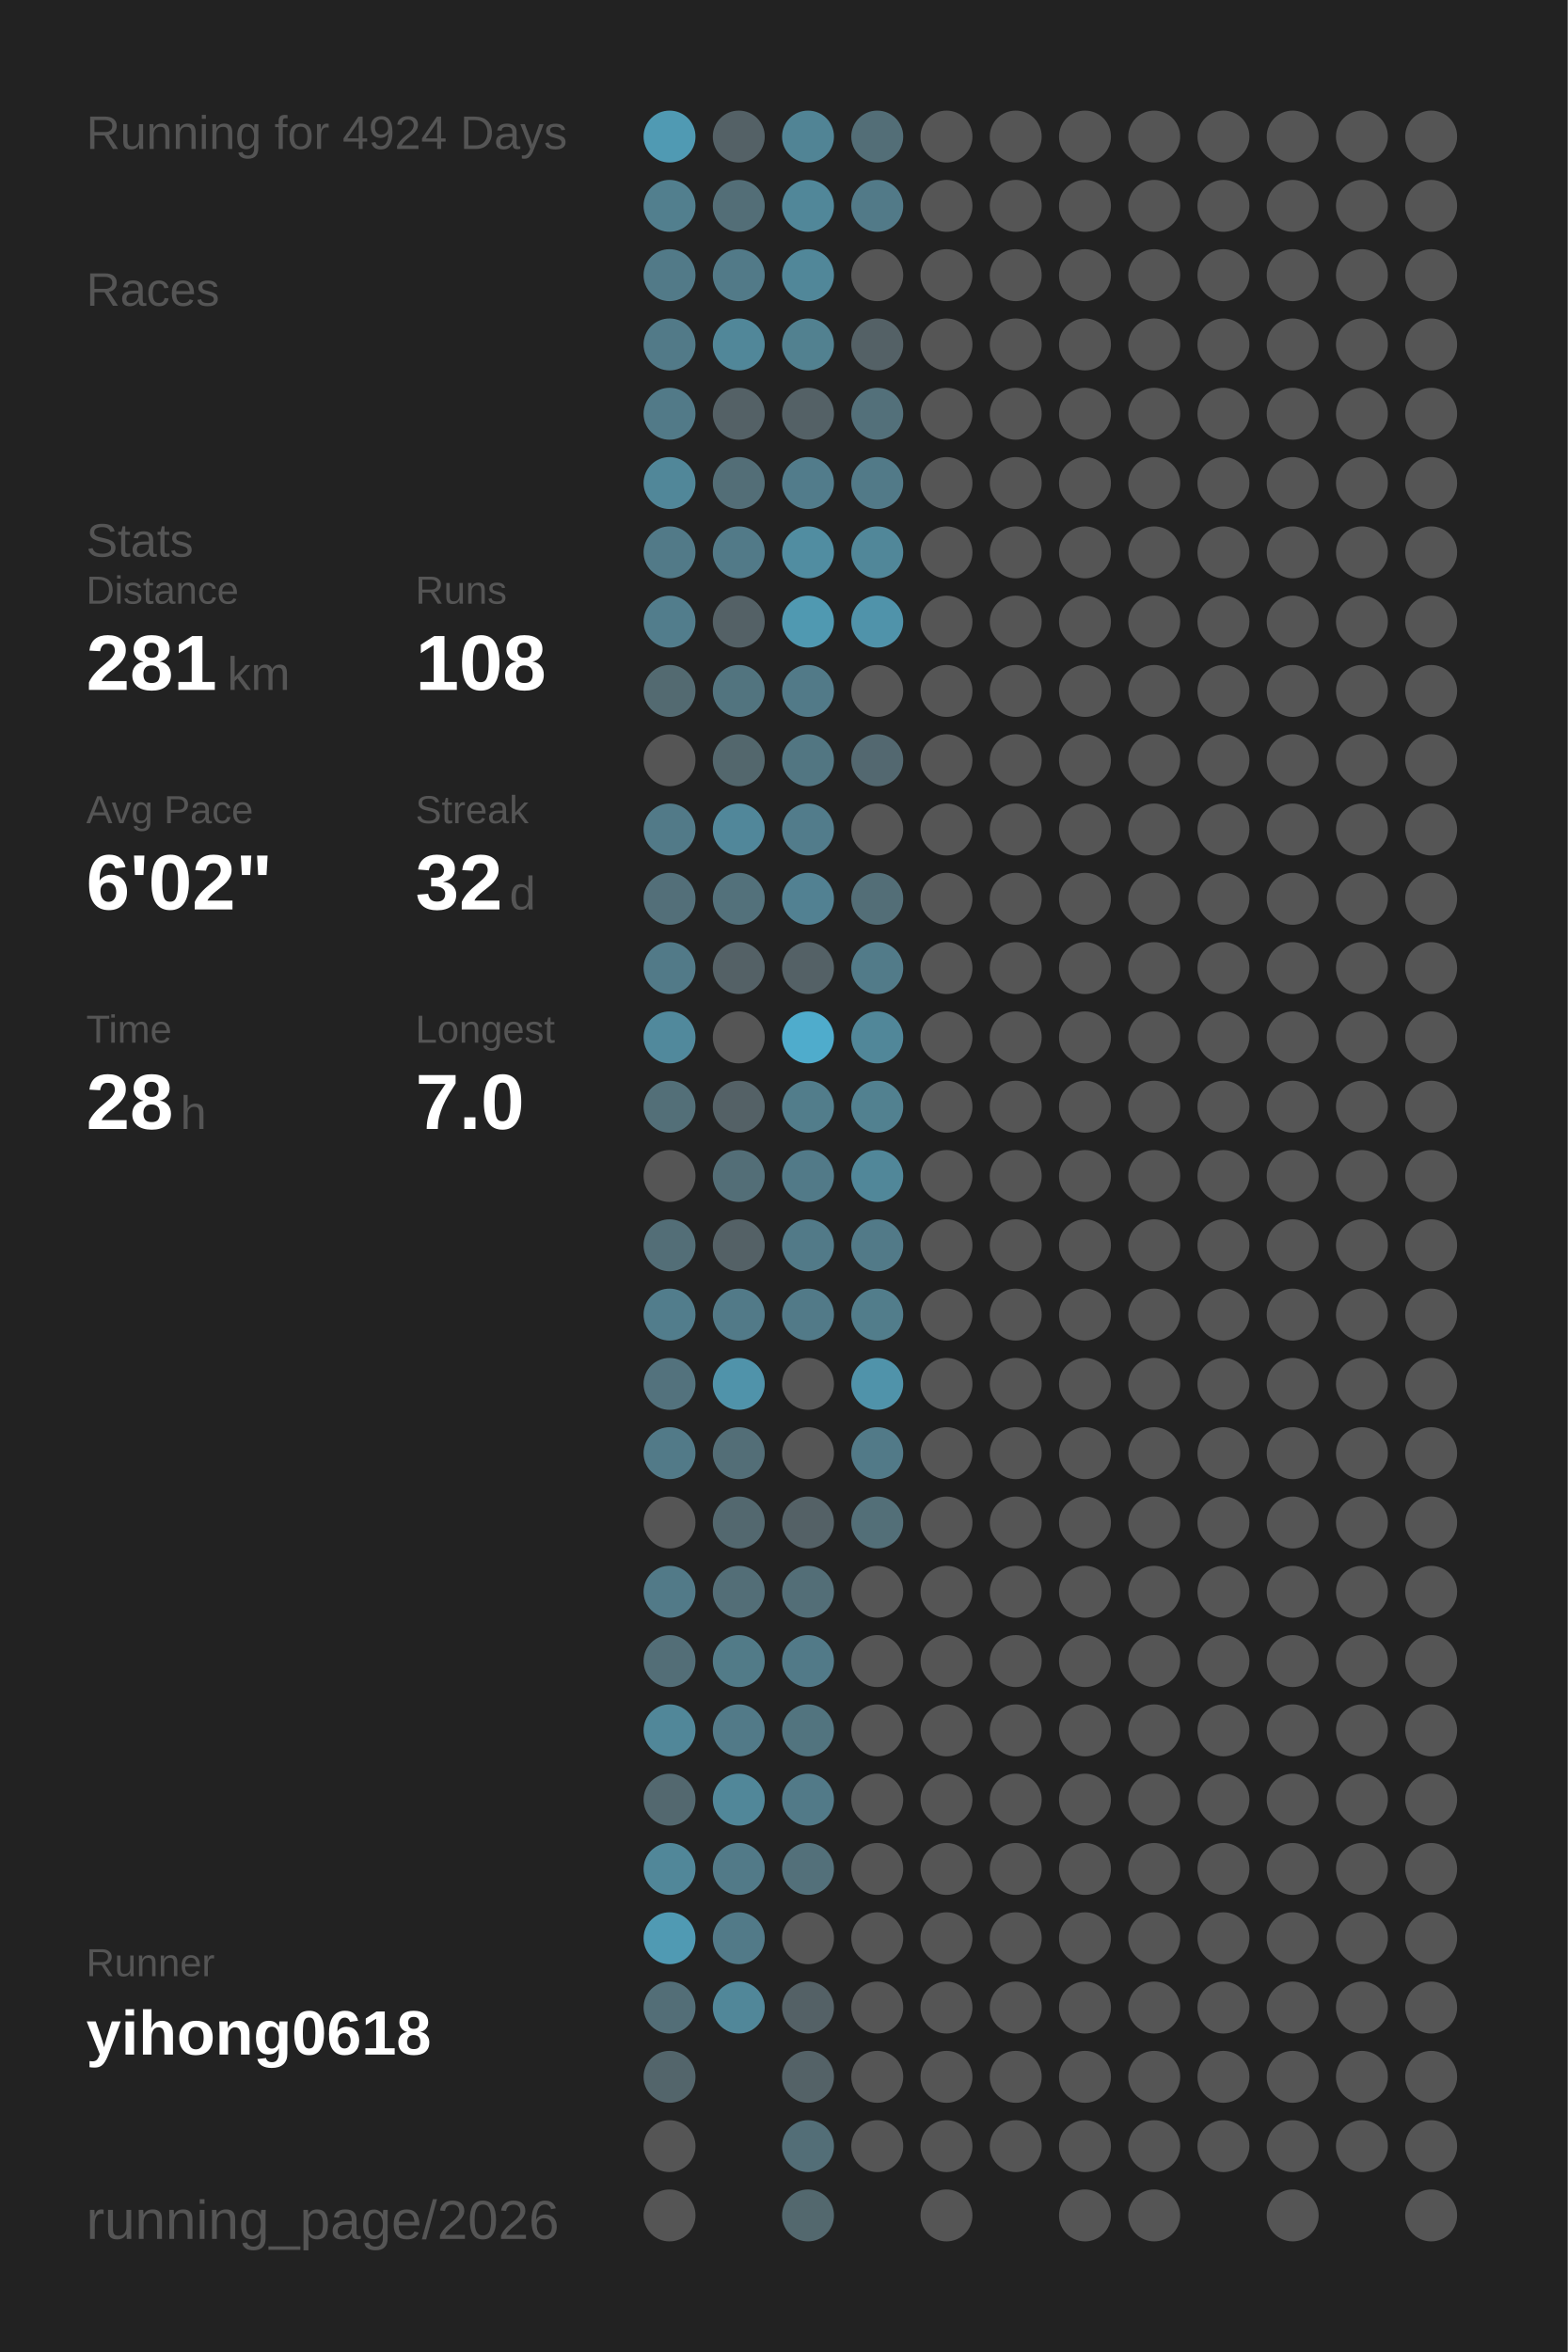
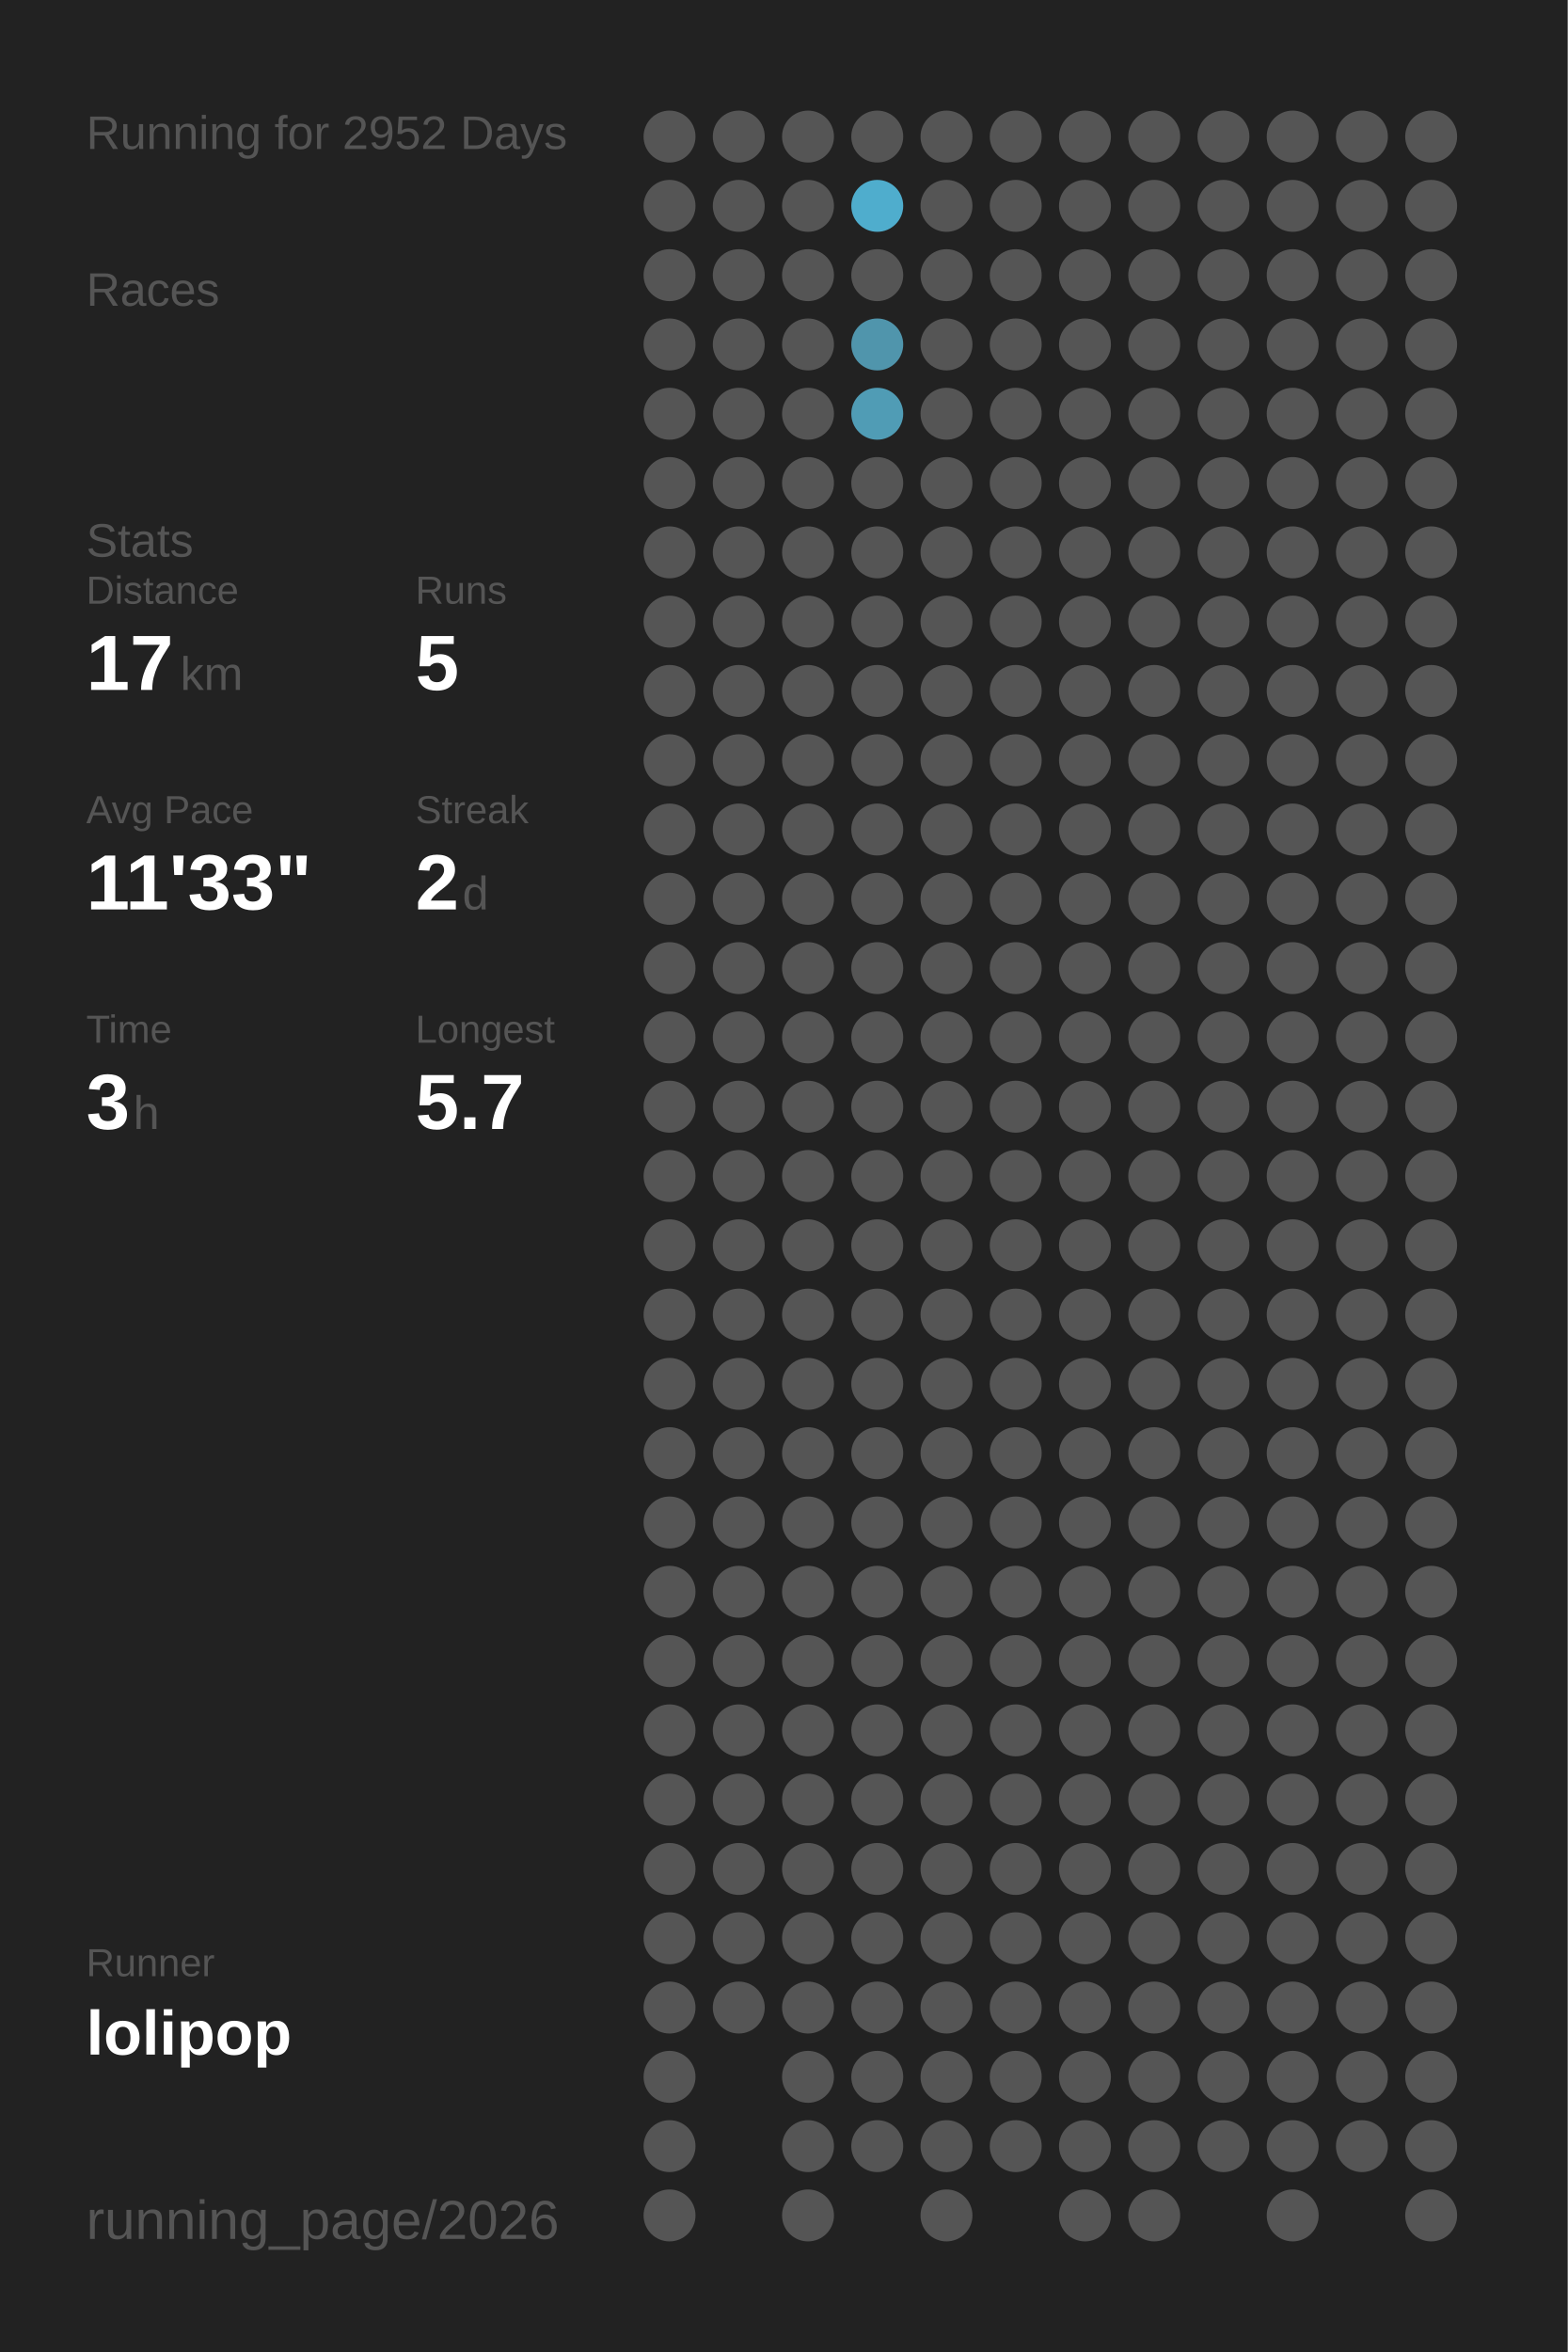
<svg xmlns="http://www.w3.org/2000/svg" baseProfile="full" height="300mm" version="1.1" viewBox="0,0,200,300" width="200mm">
  <defs />
  <rect fill="#222222" height="300" width="200" x="0" y="0" />
-   <text fill="#555555" style="font-size:6px; font-family:Arial;" x="11" y="19">Running for 4924 Days</text>
+   <text fill="#555555" style="font-size:6px; font-family:Arial;" x="11" y="19">Running for 2952 Days</text>
  <text fill="#555555" style="font-size:6px; font-family:Arial;" x="11" y="39">Races</text>
  <text fill="#555555" style="font-size:6px; font-family:Arial;" x="11" y="71">Stats</text>
  <text fill="#555555" style="font-size:5px; font-family:Arial;" x="11" y="77">Distance</text>
-   <text fill="#FFFFFF" style="font-size:10px; font-family:Arial; font-weight:bold;" x="11" y="88">281</text>
-   <text fill="#555555" style="font-size:6px; font-family:Arial;" x="29" y="88">km</text>
+   <text fill="#FFFFFF" style="font-size:10px; font-family:Arial; font-weight:bold;" x="11" y="88">17</text>
+   <text fill="#555555" style="font-size:6px; font-family:Arial;" x="23" y="88">km</text>
  <text fill="#555555" style="font-size:5px; font-family:Arial;" x="53" y="77">Runs</text>
-   <text fill="#FFFFFF" style="font-size:10px; font-family:Arial; font-weight:bold;" x="53" y="88">108</text>
+   <text fill="#FFFFFF" style="font-size:10px; font-family:Arial; font-weight:bold;" x="53" y="88">5</text>
  <text fill="#555555" style="font-size:5px; font-family:Arial;" x="11" y="105">Avg Pace</text>
-   <text fill="#FFFFFF" style="font-size:10px; font-family:Arial; font-weight:bold;" x="11" y="116">6'02"</text>
+   <text fill="#FFFFFF" style="font-size:10px; font-family:Arial; font-weight:bold;" x="11" y="116">11'33"</text>
  <text fill="#555555" style="font-size:5px; font-family:Arial;" x="53" y="105">Streak</text>
-   <text fill="#FFFFFF" style="font-size:10px; font-family:Arial; font-weight:bold;" x="53" y="116">32</text>
-   <text fill="#555555" style="font-size:6px; font-family:Arial;" x="65" y="116">d</text>
+   <text fill="#FFFFFF" style="font-size:10px; font-family:Arial; font-weight:bold;" x="53" y="116">2</text>
+   <text fill="#555555" style="font-size:6px; font-family:Arial;" x="59" y="116">d</text>
  <text fill="#555555" style="font-size:5px; font-family:Arial;" x="11" y="133">Time</text>
-   <text fill="#FFFFFF" style="font-size:10px; font-family:Arial; font-weight:bold;" x="11" y="144">28</text>
-   <text fill="#555555" style="font-size:6px; font-family:Arial;" x="23" y="144">h</text>
+   <text fill="#FFFFFF" style="font-size:10px; font-family:Arial; font-weight:bold;" x="11" y="144">3</text>
+   <text fill="#555555" style="font-size:6px; font-family:Arial;" x="17" y="144">h</text>
  <text fill="#555555" style="font-size:5px; font-family:Arial;" x="53" y="133">Longest</text>
-   <text fill="#FFFFFF" style="font-size:10px; font-family:Arial; font-weight:bold;" x="53" y="144">7.0</text>
+   <text fill="#FFFFFF" style="font-size:10px; font-family:Arial; font-weight:bold;" x="53" y="144">5.7</text>
  <text fill="#555555" style="font-size:5px; font-family:Arial;" x="11" y="252.065">Runner</text>
-   <text fill="#FFFFFF" style="font-size:8px; font-family:Arial; font-weight:bold;" x="11" y="262.065">yihong0618</text>
+   <text fill="#FFFFFF" style="font-size:8px; font-family:Arial; font-weight:bold;" x="11" y="262.065">lolipop</text>
  <text fill="#555555" style="font-size:7px; font-family:Arial;" x="11" y="285.581">running_page/2026</text>
-   <circle cx="85.417" cy="17.419" fill="#509ab3" r="3.312" />
-   <circle cx="85.417" cy="26.258" fill="#527f8e" r="3.312" />
-   <circle cx="85.417" cy="35.097" fill="#527a88" r="3.312" />
-   <circle cx="85.417" cy="43.935" fill="#527a88" r="3.312" />
-   <circle cx="85.417" cy="52.774" fill="#527a88" r="3.312" />
-   <circle cx="85.417" cy="61.613" fill="#518799" r="3.312" />
-   <circle cx="85.417" cy="70.452" fill="#527a88" r="3.312" />
-   <circle cx="85.417" cy="79.29" fill="#527d8c" r="3.312" />
-   <circle cx="85.417" cy="88.129" fill="#536a71" r="3.312" />
+   <circle cx="85.417" cy="17.419" fill="#555555" r="3.312" />
+   <circle cx="85.417" cy="26.258" fill="#555555" r="3.312" />
+   <circle cx="85.417" cy="35.097" fill="#555555" r="3.312" />
+   <circle cx="85.417" cy="43.935" fill="#555555" r="3.312" />
+   <circle cx="85.417" cy="52.774" fill="#555555" r="3.312" />
+   <circle cx="85.417" cy="61.613" fill="#555555" r="3.312" />
+   <circle cx="85.417" cy="70.452" fill="#555555" r="3.312" />
+   <circle cx="85.417" cy="79.29" fill="#555555" r="3.312" />
+   <circle cx="85.417" cy="88.129" fill="#555555" r="3.312" />
  <circle cx="85.417" cy="96.968" fill="#555555" r="3.312" />
-   <circle cx="85.417" cy="105.806" fill="#527a88" r="3.312" />
-   <circle cx="85.417" cy="114.645" fill="#536f79" r="3.312" />
-   <circle cx="85.417" cy="123.484" fill="#527a88" r="3.312" />
-   <circle cx="85.417" cy="132.323" fill="#51899c" r="3.312" />
-   <circle cx="85.417" cy="141.161" fill="#536f78" r="3.312" />
+   <circle cx="85.417" cy="105.806" fill="#555555" r="3.312" />
+   <circle cx="85.417" cy="114.645" fill="#555555" r="3.312" />
+   <circle cx="85.417" cy="123.484" fill="#555555" r="3.312" />
+   <circle cx="85.417" cy="132.323" fill="#555555" r="3.312" />
+   <circle cx="85.417" cy="141.161" fill="#555555" r="3.312" />
  <circle cx="85.417" cy="150" fill="#555555" r="3.312" />
-   <circle cx="85.417" cy="158.839" fill="#536e77" r="3.312" />
-   <circle cx="85.417" cy="167.677" fill="#527d8c" r="3.312" />
-   <circle cx="85.417" cy="176.516" fill="#53727d" r="3.312" />
-   <circle cx="85.417" cy="185.355" fill="#527a88" r="3.312" />
+   <circle cx="85.417" cy="158.839" fill="#555555" r="3.312" />
+   <circle cx="85.417" cy="167.677" fill="#555555" r="3.312" />
+   <circle cx="85.417" cy="176.516" fill="#555555" r="3.312" />
+   <circle cx="85.417" cy="185.355" fill="#555555" r="3.312" />
  <circle cx="85.417" cy="194.194" fill="#555555" r="3.312" />
-   <circle cx="85.417" cy="203.032" fill="#527a88" r="3.312" />
-   <circle cx="85.417" cy="211.871" fill="#536e77" r="3.312" />
-   <circle cx="85.417" cy="220.71" fill="#518799" r="3.312" />
-   <circle cx="85.417" cy="229.548" fill="#53686f" r="3.312" />
-   <circle cx="85.417" cy="238.387" fill="#518799" r="3.312" />
-   <circle cx="85.417" cy="247.226" fill="#509ab3" r="3.312" />
-   <circle cx="85.417" cy="256.065" fill="#536e77" r="3.312" />
-   <circle cx="85.417" cy="264.903" fill="#53656b" r="3.312" />
+   <circle cx="85.417" cy="203.032" fill="#555555" r="3.312" />
+   <circle cx="85.417" cy="211.871" fill="#555555" r="3.312" />
+   <circle cx="85.417" cy="220.71" fill="#555555" r="3.312" />
+   <circle cx="85.417" cy="229.548" fill="#555555" r="3.312" />
+   <circle cx="85.417" cy="238.387" fill="#555555" r="3.312" />
+   <circle cx="85.417" cy="247.226" fill="#555555" r="3.312" />
+   <circle cx="85.417" cy="256.065" fill="#555555" r="3.312" />
+   <circle cx="85.417" cy="264.903" fill="#555555" r="3.312" />
  <circle cx="85.417" cy="273.742" fill="#555555" r="3.312" />
  <circle cx="85.417" cy="282.581" fill="#555555" r="3.312" />
-   <circle cx="94.25" cy="17.419" fill="#546166" r="3.312" />
-   <circle cx="94.25" cy="26.258" fill="#536e77" r="3.312" />
-   <circle cx="94.25" cy="35.097" fill="#527a88" r="3.312" />
-   <circle cx="94.25" cy="43.935" fill="#518799" r="3.312" />
-   <circle cx="94.25" cy="52.774" fill="#546166" r="3.312" />
-   <circle cx="94.25" cy="61.613" fill="#536e77" r="3.312" />
-   <circle cx="94.25" cy="70.452" fill="#527a88" r="3.312" />
-   <circle cx="94.25" cy="79.29" fill="#546166" r="3.312" />
-   <circle cx="94.25" cy="88.129" fill="#52747f" r="3.312" />
-   <circle cx="94.25" cy="96.968" fill="#53676d" r="3.312" />
-   <circle cx="94.25" cy="105.806" fill="#51879a" r="3.312" />
-   <circle cx="94.25" cy="114.645" fill="#53717b" r="3.312" />
-   <circle cx="94.25" cy="123.484" fill="#546166" r="3.312" />
+   <circle cx="94.25" cy="17.419" fill="#555555" r="3.312" />
+   <circle cx="94.25" cy="26.258" fill="#555555" r="3.312" />
+   <circle cx="94.25" cy="35.097" fill="#555555" r="3.312" />
+   <circle cx="94.25" cy="43.935" fill="#555555" r="3.312" />
+   <circle cx="94.25" cy="52.774" fill="#555555" r="3.312" />
+   <circle cx="94.25" cy="61.613" fill="#555555" r="3.312" />
+   <circle cx="94.25" cy="70.452" fill="#555555" r="3.312" />
+   <circle cx="94.25" cy="79.29" fill="#555555" r="3.312" />
+   <circle cx="94.25" cy="88.129" fill="#555555" r="3.312" />
+   <circle cx="94.25" cy="96.968" fill="#555555" r="3.312" />
+   <circle cx="94.25" cy="105.806" fill="#555555" r="3.312" />
+   <circle cx="94.25" cy="114.645" fill="#555555" r="3.312" />
+   <circle cx="94.25" cy="123.484" fill="#555555" r="3.312" />
  <circle cx="94.25" cy="132.323" fill="#555555" r="3.312" />
-   <circle cx="94.25" cy="141.161" fill="#546166" r="3.312" />
-   <circle cx="94.25" cy="150" fill="#536e77" r="3.312" />
-   <circle cx="94.25" cy="158.839" fill="#546166" r="3.312" />
-   <circle cx="94.25" cy="167.677" fill="#527a88" r="3.312" />
-   <circle cx="94.25" cy="176.516" fill="#5093aa" r="3.312" />
-   <circle cx="94.25" cy="185.355" fill="#536e77" r="3.312" />
-   <circle cx="94.25" cy="194.194" fill="#53686f" r="3.312" />
-   <circle cx="94.25" cy="203.032" fill="#536e77" r="3.312" />
-   <circle cx="94.25" cy="211.871" fill="#527b88" r="3.312" />
-   <circle cx="94.25" cy="220.71" fill="#527a88" r="3.312" />
-   <circle cx="94.25" cy="229.548" fill="#518799" r="3.312" />
-   <circle cx="94.25" cy="238.387" fill="#527a88" r="3.312" />
-   <circle cx="94.25" cy="247.226" fill="#527a88" r="3.312" />
-   <circle cx="94.25" cy="256.065" fill="#518799" r="3.312" />
-   <circle cx="103.083" cy="17.419" fill="#518495" r="3.312" />
-   <circle cx="103.083" cy="26.258" fill="#518799" r="3.312" />
-   <circle cx="103.083" cy="35.097" fill="#518799" r="3.312" />
-   <circle cx="103.083" cy="43.935" fill="#528190" r="3.312" />
-   <circle cx="103.083" cy="52.774" fill="#546166" r="3.312" />
-   <circle cx="103.083" cy="61.613" fill="#527c8b" r="3.312" />
-   <circle cx="103.083" cy="70.452" fill="#518da1" r="3.312" />
-   <circle cx="103.083" cy="79.29" fill="#5099b1" r="3.312" />
-   <circle cx="103.083" cy="88.129" fill="#527a88" r="3.312" />
-   <circle cx="103.083" cy="96.968" fill="#527682" r="3.312" />
-   <circle cx="103.083" cy="105.806" fill="#527c8b" r="3.312" />
-   <circle cx="103.083" cy="114.645" fill="#528192" r="3.312" />
-   <circle cx="103.083" cy="123.484" fill="#546166" r="3.312" />
-   <circle cx="103.083" cy="132.323" fill="#4faccc" r="3.312" />
-   <circle cx="103.083" cy="141.161" fill="#527d8b" r="3.312" />
-   <circle cx="103.083" cy="150" fill="#527a88" r="3.312" />
-   <circle cx="103.083" cy="158.839" fill="#527a88" r="3.312" />
-   <circle cx="103.083" cy="167.677" fill="#527a88" r="3.312" />
+   <circle cx="94.25" cy="141.161" fill="#555555" r="3.312" />
+   <circle cx="94.25" cy="150" fill="#555555" r="3.312" />
+   <circle cx="94.25" cy="158.839" fill="#555555" r="3.312" />
+   <circle cx="94.25" cy="167.677" fill="#555555" r="3.312" />
+   <circle cx="94.25" cy="176.516" fill="#555555" r="3.312" />
+   <circle cx="94.25" cy="185.355" fill="#555555" r="3.312" />
+   <circle cx="94.25" cy="194.194" fill="#555555" r="3.312" />
+   <circle cx="94.25" cy="203.032" fill="#555555" r="3.312" />
+   <circle cx="94.25" cy="211.871" fill="#555555" r="3.312" />
+   <circle cx="94.25" cy="220.71" fill="#555555" r="3.312" />
+   <circle cx="94.25" cy="229.548" fill="#555555" r="3.312" />
+   <circle cx="94.25" cy="238.387" fill="#555555" r="3.312" />
+   <circle cx="94.25" cy="247.226" fill="#555555" r="3.312" />
+   <circle cx="94.25" cy="256.065" fill="#555555" r="3.312" />
+   <circle cx="103.083" cy="17.419" fill="#555555" r="3.312" />
+   <circle cx="103.083" cy="26.258" fill="#555555" r="3.312" />
+   <circle cx="103.083" cy="35.097" fill="#555555" r="3.312" />
+   <circle cx="103.083" cy="43.935" fill="#555555" r="3.312" />
+   <circle cx="103.083" cy="52.774" fill="#555555" r="3.312" />
+   <circle cx="103.083" cy="61.613" fill="#555555" r="3.312" />
+   <circle cx="103.083" cy="70.452" fill="#555555" r="3.312" />
+   <circle cx="103.083" cy="79.29" fill="#555555" r="3.312" />
+   <circle cx="103.083" cy="88.129" fill="#555555" r="3.312" />
+   <circle cx="103.083" cy="96.968" fill="#555555" r="3.312" />
+   <circle cx="103.083" cy="105.806" fill="#555555" r="3.312" />
+   <circle cx="103.083" cy="114.645" fill="#555555" r="3.312" />
+   <circle cx="103.083" cy="123.484" fill="#555555" r="3.312" />
+   <circle cx="103.083" cy="132.323" fill="#555555" r="3.312" />
+   <circle cx="103.083" cy="141.161" fill="#555555" r="3.312" />
+   <circle cx="103.083" cy="150" fill="#555555" r="3.312" />
+   <circle cx="103.083" cy="158.839" fill="#555555" r="3.312" />
+   <circle cx="103.083" cy="167.677" fill="#555555" r="3.312" />
  <circle cx="103.083" cy="176.516" fill="#555555" r="3.312" />
  <circle cx="103.083" cy="185.355" fill="#555555" r="3.312" />
-   <circle cx="103.083" cy="194.194" fill="#546166" r="3.312" />
-   <circle cx="103.083" cy="203.032" fill="#536e77" r="3.312" />
-   <circle cx="103.083" cy="211.871" fill="#527a88" r="3.312" />
-   <circle cx="103.083" cy="220.71" fill="#52747f" r="3.312" />
-   <circle cx="103.083" cy="229.548" fill="#527a88" r="3.312" />
-   <circle cx="103.083" cy="238.387" fill="#53707a" r="3.312" />
+   <circle cx="103.083" cy="194.194" fill="#555555" r="3.312" />
+   <circle cx="103.083" cy="203.032" fill="#555555" r="3.312" />
+   <circle cx="103.083" cy="211.871" fill="#555555" r="3.312" />
+   <circle cx="103.083" cy="220.71" fill="#555555" r="3.312" />
+   <circle cx="103.083" cy="229.548" fill="#555555" r="3.312" />
+   <circle cx="103.083" cy="238.387" fill="#555555" r="3.312" />
  <circle cx="103.083" cy="247.226" fill="#555555" r="3.312" />
-   <circle cx="103.083" cy="256.065" fill="#546166" r="3.312" />
-   <circle cx="103.083" cy="264.903" fill="#546267" r="3.312" />
-   <circle cx="103.083" cy="273.742" fill="#536e77" r="3.312" />
-   <circle cx="103.083" cy="282.581" fill="#53686e" r="3.312" />
-   <circle cx="111.917" cy="17.419" fill="#536e77" r="3.312" />
-   <circle cx="111.917" cy="26.258" fill="#527a88" r="3.312" />
+   <circle cx="103.083" cy="256.065" fill="#555555" r="3.312" />
+   <circle cx="103.083" cy="264.903" fill="#555555" r="3.312" />
+   <circle cx="103.083" cy="273.742" fill="#555555" r="3.312" />
+   <circle cx="103.083" cy="282.581" fill="#555555" r="3.312" />
+   <circle cx="111.917" cy="17.419" fill="#555555" r="3.312" />
+   <circle cx="111.917" cy="26.258" fill="#4fadcd" r="3.312" />
  <circle cx="111.917" cy="35.097" fill="#555555" r="3.312" />
-   <circle cx="111.917" cy="43.935" fill="#546166" r="3.312" />
-   <circle cx="111.917" cy="52.774" fill="#53707a" r="3.312" />
-   <circle cx="111.917" cy="61.613" fill="#527a88" r="3.312" />
-   <circle cx="111.917" cy="70.452" fill="#518799" r="3.312" />
-   <circle cx="111.917" cy="79.29" fill="#5093aa" r="3.312" />
+   <circle cx="111.917" cy="43.935" fill="#5095ac" r="3.312" />
+   <circle cx="111.917" cy="52.774" fill="#509cb5" r="3.312" />
+   <circle cx="111.917" cy="61.613" fill="#555555" r="3.312" />
+   <circle cx="111.917" cy="70.452" fill="#555555" r="3.312" />
+   <circle cx="111.917" cy="79.29" fill="#555555" r="3.312" />
  <circle cx="111.917" cy="88.129" fill="#555555" r="3.312" />
-   <circle cx="111.917" cy="96.968" fill="#536870" r="3.312" />
+   <circle cx="111.917" cy="96.968" fill="#555555" r="3.312" />
  <circle cx="111.917" cy="105.806" fill="#555555" r="3.312" />
-   <circle cx="111.917" cy="114.645" fill="#536e77" r="3.312" />
-   <circle cx="111.917" cy="123.484" fill="#527b89" r="3.312" />
-   <circle cx="111.917" cy="132.323" fill="#518799" r="3.312" />
-   <circle cx="111.917" cy="141.161" fill="#528190" r="3.312" />
-   <circle cx="111.917" cy="150" fill="#518799" r="3.312" />
-   <circle cx="111.917" cy="158.839" fill="#527a88" r="3.312" />
-   <circle cx="111.917" cy="167.677" fill="#527d8b" r="3.312" />
-   <circle cx="111.917" cy="176.516" fill="#5093aa" r="3.312" />
-   <circle cx="111.917" cy="185.355" fill="#527a88" r="3.312" />
-   <circle cx="111.917" cy="194.194" fill="#536f78" r="3.312" />
+   <circle cx="111.917" cy="114.645" fill="#555555" r="3.312" />
+   <circle cx="111.917" cy="123.484" fill="#555555" r="3.312" />
+   <circle cx="111.917" cy="132.323" fill="#555555" r="3.312" />
+   <circle cx="111.917" cy="141.161" fill="#555555" r="3.312" />
+   <circle cx="111.917" cy="150" fill="#555555" r="3.312" />
+   <circle cx="111.917" cy="158.839" fill="#555555" r="3.312" />
+   <circle cx="111.917" cy="167.677" fill="#555555" r="3.312" />
+   <circle cx="111.917" cy="176.516" fill="#555555" r="3.312" />
+   <circle cx="111.917" cy="185.355" fill="#555555" r="3.312" />
+   <circle cx="111.917" cy="194.194" fill="#555555" r="3.312" />
  <circle cx="111.917" cy="203.032" fill="#555555" r="3.312" />
  <circle cx="111.917" cy="211.871" fill="#555555" r="3.312" />
  <circle cx="111.917" cy="220.71" fill="#555555" r="3.312" />
  <circle cx="111.917" cy="229.548" fill="#555555" r="3.312" />
  <circle cx="111.917" cy="238.387" fill="#555555" r="3.312" />
  <circle cx="111.917" cy="247.226" fill="#555555" r="3.312" />
  <circle cx="111.917" cy="256.065" fill="#555555" r="3.312" />
  <circle cx="111.917" cy="264.903" fill="#555555" r="3.312" />
  <circle cx="111.917" cy="273.742" fill="#555555" r="3.312" />
  <circle cx="120.75" cy="17.419" fill="#555555" r="3.312" />
  <circle cx="120.75" cy="26.258" fill="#555555" r="3.312" />
  <circle cx="120.75" cy="35.097" fill="#555555" r="3.312" />
  <circle cx="120.75" cy="43.935" fill="#555555" r="3.312" />
  <circle cx="120.75" cy="52.774" fill="#555555" r="3.312" />
  <circle cx="120.75" cy="61.613" fill="#555555" r="3.312" />
  <circle cx="120.75" cy="70.452" fill="#555555" r="3.312" />
  <circle cx="120.75" cy="79.29" fill="#555555" r="3.312" />
  <circle cx="120.75" cy="88.129" fill="#555555" r="3.312" />
  <circle cx="120.75" cy="96.968" fill="#555555" r="3.312" />
  <circle cx="120.75" cy="105.806" fill="#555555" r="3.312" />
  <circle cx="120.75" cy="114.645" fill="#555555" r="3.312" />
  <circle cx="120.75" cy="123.484" fill="#555555" r="3.312" />
  <circle cx="120.75" cy="132.323" fill="#555555" r="3.312" />
  <circle cx="120.75" cy="141.161" fill="#555555" r="3.312" />
  <circle cx="120.75" cy="150" fill="#555555" r="3.312" />
  <circle cx="120.75" cy="158.839" fill="#555555" r="3.312" />
  <circle cx="120.75" cy="167.677" fill="#555555" r="3.312" />
  <circle cx="120.75" cy="176.516" fill="#555555" r="3.312" />
  <circle cx="120.75" cy="185.355" fill="#555555" r="3.312" />
  <circle cx="120.75" cy="194.194" fill="#555555" r="3.312" />
  <circle cx="120.75" cy="203.032" fill="#555555" r="3.312" />
  <circle cx="120.75" cy="211.871" fill="#555555" r="3.312" />
  <circle cx="120.75" cy="220.71" fill="#555555" r="3.312" />
  <circle cx="120.75" cy="229.548" fill="#555555" r="3.312" />
  <circle cx="120.75" cy="238.387" fill="#555555" r="3.312" />
  <circle cx="120.75" cy="247.226" fill="#555555" r="3.312" />
  <circle cx="120.75" cy="256.065" fill="#555555" r="3.312" />
  <circle cx="120.75" cy="264.903" fill="#555555" r="3.312" />
  <circle cx="120.75" cy="273.742" fill="#555555" r="3.312" />
  <circle cx="120.75" cy="282.581" fill="#555555" r="3.312" />
  <circle cx="129.583" cy="17.419" fill="#555555" r="3.312" />
  <circle cx="129.583" cy="26.258" fill="#555555" r="3.312" />
  <circle cx="129.583" cy="35.097" fill="#555555" r="3.312" />
  <circle cx="129.583" cy="43.935" fill="#555555" r="3.312" />
  <circle cx="129.583" cy="52.774" fill="#555555" r="3.312" />
  <circle cx="129.583" cy="61.613" fill="#555555" r="3.312" />
  <circle cx="129.583" cy="70.452" fill="#555555" r="3.312" />
  <circle cx="129.583" cy="79.29" fill="#555555" r="3.312" />
  <circle cx="129.583" cy="88.129" fill="#555555" r="3.312" />
  <circle cx="129.583" cy="96.968" fill="#555555" r="3.312" />
  <circle cx="129.583" cy="105.806" fill="#555555" r="3.312" />
  <circle cx="129.583" cy="114.645" fill="#555555" r="3.312" />
  <circle cx="129.583" cy="123.484" fill="#555555" r="3.312" />
  <circle cx="129.583" cy="132.323" fill="#555555" r="3.312" />
  <circle cx="129.583" cy="141.161" fill="#555555" r="3.312" />
  <circle cx="129.583" cy="150" fill="#555555" r="3.312" />
  <circle cx="129.583" cy="158.839" fill="#555555" r="3.312" />
  <circle cx="129.583" cy="167.677" fill="#555555" r="3.312" />
  <circle cx="129.583" cy="176.516" fill="#555555" r="3.312" />
  <circle cx="129.583" cy="185.355" fill="#555555" r="3.312" />
  <circle cx="129.583" cy="194.194" fill="#555555" r="3.312" />
  <circle cx="129.583" cy="203.032" fill="#555555" r="3.312" />
  <circle cx="129.583" cy="211.871" fill="#555555" r="3.312" />
  <circle cx="129.583" cy="220.71" fill="#555555" r="3.312" />
  <circle cx="129.583" cy="229.548" fill="#555555" r="3.312" />
  <circle cx="129.583" cy="238.387" fill="#555555" r="3.312" />
  <circle cx="129.583" cy="247.226" fill="#555555" r="3.312" />
  <circle cx="129.583" cy="256.065" fill="#555555" r="3.312" />
  <circle cx="129.583" cy="264.903" fill="#555555" r="3.312" />
  <circle cx="129.583" cy="273.742" fill="#555555" r="3.312" />
  <circle cx="138.417" cy="17.419" fill="#555555" r="3.312" />
  <circle cx="138.417" cy="26.258" fill="#555555" r="3.312" />
  <circle cx="138.417" cy="35.097" fill="#555555" r="3.312" />
  <circle cx="138.417" cy="43.935" fill="#555555" r="3.312" />
  <circle cx="138.417" cy="52.774" fill="#555555" r="3.312" />
  <circle cx="138.417" cy="61.613" fill="#555555" r="3.312" />
  <circle cx="138.417" cy="70.452" fill="#555555" r="3.312" />
  <circle cx="138.417" cy="79.29" fill="#555555" r="3.312" />
  <circle cx="138.417" cy="88.129" fill="#555555" r="3.312" />
  <circle cx="138.417" cy="96.968" fill="#555555" r="3.312" />
  <circle cx="138.417" cy="105.806" fill="#555555" r="3.312" />
  <circle cx="138.417" cy="114.645" fill="#555555" r="3.312" />
  <circle cx="138.417" cy="123.484" fill="#555555" r="3.312" />
  <circle cx="138.417" cy="132.323" fill="#555555" r="3.312" />
  <circle cx="138.417" cy="141.161" fill="#555555" r="3.312" />
  <circle cx="138.417" cy="150" fill="#555555" r="3.312" />
  <circle cx="138.417" cy="158.839" fill="#555555" r="3.312" />
  <circle cx="138.417" cy="167.677" fill="#555555" r="3.312" />
  <circle cx="138.417" cy="176.516" fill="#555555" r="3.312" />
  <circle cx="138.417" cy="185.355" fill="#555555" r="3.312" />
  <circle cx="138.417" cy="194.194" fill="#555555" r="3.312" />
  <circle cx="138.417" cy="203.032" fill="#555555" r="3.312" />
  <circle cx="138.417" cy="211.871" fill="#555555" r="3.312" />
  <circle cx="138.417" cy="220.71" fill="#555555" r="3.312" />
  <circle cx="138.417" cy="229.548" fill="#555555" r="3.312" />
  <circle cx="138.417" cy="238.387" fill="#555555" r="3.312" />
  <circle cx="138.417" cy="247.226" fill="#555555" r="3.312" />
  <circle cx="138.417" cy="256.065" fill="#555555" r="3.312" />
  <circle cx="138.417" cy="264.903" fill="#555555" r="3.312" />
  <circle cx="138.417" cy="273.742" fill="#555555" r="3.312" />
  <circle cx="138.417" cy="282.581" fill="#555555" r="3.312" />
  <circle cx="147.25" cy="17.419" fill="#555555" r="3.312" />
  <circle cx="147.25" cy="26.258" fill="#555555" r="3.312" />
  <circle cx="147.25" cy="35.097" fill="#555555" r="3.312" />
  <circle cx="147.25" cy="43.935" fill="#555555" r="3.312" />
  <circle cx="147.25" cy="52.774" fill="#555555" r="3.312" />
  <circle cx="147.25" cy="61.613" fill="#555555" r="3.312" />
  <circle cx="147.25" cy="70.452" fill="#555555" r="3.312" />
  <circle cx="147.25" cy="79.29" fill="#555555" r="3.312" />
  <circle cx="147.25" cy="88.129" fill="#555555" r="3.312" />
  <circle cx="147.25" cy="96.968" fill="#555555" r="3.312" />
  <circle cx="147.25" cy="105.806" fill="#555555" r="3.312" />
  <circle cx="147.25" cy="114.645" fill="#555555" r="3.312" />
  <circle cx="147.25" cy="123.484" fill="#555555" r="3.312" />
  <circle cx="147.25" cy="132.323" fill="#555555" r="3.312" />
  <circle cx="147.25" cy="141.161" fill="#555555" r="3.312" />
  <circle cx="147.25" cy="150" fill="#555555" r="3.312" />
  <circle cx="147.25" cy="158.839" fill="#555555" r="3.312" />
  <circle cx="147.25" cy="167.677" fill="#555555" r="3.312" />
  <circle cx="147.25" cy="176.516" fill="#555555" r="3.312" />
  <circle cx="147.25" cy="185.355" fill="#555555" r="3.312" />
  <circle cx="147.25" cy="194.194" fill="#555555" r="3.312" />
  <circle cx="147.25" cy="203.032" fill="#555555" r="3.312" />
  <circle cx="147.25" cy="211.871" fill="#555555" r="3.312" />
  <circle cx="147.25" cy="220.71" fill="#555555" r="3.312" />
  <circle cx="147.25" cy="229.548" fill="#555555" r="3.312" />
  <circle cx="147.25" cy="238.387" fill="#555555" r="3.312" />
  <circle cx="147.25" cy="247.226" fill="#555555" r="3.312" />
  <circle cx="147.25" cy="256.065" fill="#555555" r="3.312" />
  <circle cx="147.25" cy="264.903" fill="#555555" r="3.312" />
  <circle cx="147.25" cy="273.742" fill="#555555" r="3.312" />
  <circle cx="147.25" cy="282.581" fill="#555555" r="3.312" />
  <circle cx="156.083" cy="17.419" fill="#555555" r="3.312" />
  <circle cx="156.083" cy="26.258" fill="#555555" r="3.312" />
  <circle cx="156.083" cy="35.097" fill="#555555" r="3.312" />
  <circle cx="156.083" cy="43.935" fill="#555555" r="3.312" />
  <circle cx="156.083" cy="52.774" fill="#555555" r="3.312" />
  <circle cx="156.083" cy="61.613" fill="#555555" r="3.312" />
  <circle cx="156.083" cy="70.452" fill="#555555" r="3.312" />
  <circle cx="156.083" cy="79.29" fill="#555555" r="3.312" />
  <circle cx="156.083" cy="88.129" fill="#555555" r="3.312" />
  <circle cx="156.083" cy="96.968" fill="#555555" r="3.312" />
  <circle cx="156.083" cy="105.806" fill="#555555" r="3.312" />
  <circle cx="156.083" cy="114.645" fill="#555555" r="3.312" />
  <circle cx="156.083" cy="123.484" fill="#555555" r="3.312" />
  <circle cx="156.083" cy="132.323" fill="#555555" r="3.312" />
  <circle cx="156.083" cy="141.161" fill="#555555" r="3.312" />
  <circle cx="156.083" cy="150" fill="#555555" r="3.312" />
  <circle cx="156.083" cy="158.839" fill="#555555" r="3.312" />
  <circle cx="156.083" cy="167.677" fill="#555555" r="3.312" />
  <circle cx="156.083" cy="176.516" fill="#555555" r="3.312" />
  <circle cx="156.083" cy="185.355" fill="#555555" r="3.312" />
  <circle cx="156.083" cy="194.194" fill="#555555" r="3.312" />
  <circle cx="156.083" cy="203.032" fill="#555555" r="3.312" />
  <circle cx="156.083" cy="211.871" fill="#555555" r="3.312" />
  <circle cx="156.083" cy="220.71" fill="#555555" r="3.312" />
  <circle cx="156.083" cy="229.548" fill="#555555" r="3.312" />
  <circle cx="156.083" cy="238.387" fill="#555555" r="3.312" />
  <circle cx="156.083" cy="247.226" fill="#555555" r="3.312" />
  <circle cx="156.083" cy="256.065" fill="#555555" r="3.312" />
  <circle cx="156.083" cy="264.903" fill="#555555" r="3.312" />
  <circle cx="156.083" cy="273.742" fill="#555555" r="3.312" />
  <circle cx="164.917" cy="17.419" fill="#555555" r="3.312" />
  <circle cx="164.917" cy="26.258" fill="#555555" r="3.312" />
  <circle cx="164.917" cy="35.097" fill="#555555" r="3.312" />
  <circle cx="164.917" cy="43.935" fill="#555555" r="3.312" />
  <circle cx="164.917" cy="52.774" fill="#555555" r="3.312" />
  <circle cx="164.917" cy="61.613" fill="#555555" r="3.312" />
  <circle cx="164.917" cy="70.452" fill="#555555" r="3.312" />
  <circle cx="164.917" cy="79.29" fill="#555555" r="3.312" />
  <circle cx="164.917" cy="88.129" fill="#555555" r="3.312" />
  <circle cx="164.917" cy="96.968" fill="#555555" r="3.312" />
  <circle cx="164.917" cy="105.806" fill="#555555" r="3.312" />
  <circle cx="164.917" cy="114.645" fill="#555555" r="3.312" />
  <circle cx="164.917" cy="123.484" fill="#555555" r="3.312" />
  <circle cx="164.917" cy="132.323" fill="#555555" r="3.312" />
  <circle cx="164.917" cy="141.161" fill="#555555" r="3.312" />
  <circle cx="164.917" cy="150" fill="#555555" r="3.312" />
  <circle cx="164.917" cy="158.839" fill="#555555" r="3.312" />
  <circle cx="164.917" cy="167.677" fill="#555555" r="3.312" />
  <circle cx="164.917" cy="176.516" fill="#555555" r="3.312" />
  <circle cx="164.917" cy="185.355" fill="#555555" r="3.312" />
  <circle cx="164.917" cy="194.194" fill="#555555" r="3.312" />
  <circle cx="164.917" cy="203.032" fill="#555555" r="3.312" />
  <circle cx="164.917" cy="211.871" fill="#555555" r="3.312" />
  <circle cx="164.917" cy="220.71" fill="#555555" r="3.312" />
  <circle cx="164.917" cy="229.548" fill="#555555" r="3.312" />
  <circle cx="164.917" cy="238.387" fill="#555555" r="3.312" />
  <circle cx="164.917" cy="247.226" fill="#555555" r="3.312" />
  <circle cx="164.917" cy="256.065" fill="#555555" r="3.312" />
  <circle cx="164.917" cy="264.903" fill="#555555" r="3.312" />
  <circle cx="164.917" cy="273.742" fill="#555555" r="3.312" />
  <circle cx="164.917" cy="282.581" fill="#555555" r="3.312" />
  <circle cx="173.75" cy="17.419" fill="#555555" r="3.312" />
  <circle cx="173.75" cy="26.258" fill="#555555" r="3.312" />
  <circle cx="173.75" cy="35.097" fill="#555555" r="3.312" />
  <circle cx="173.75" cy="43.935" fill="#555555" r="3.312" />
  <circle cx="173.75" cy="52.774" fill="#555555" r="3.312" />
  <circle cx="173.75" cy="61.613" fill="#555555" r="3.312" />
  <circle cx="173.75" cy="70.452" fill="#555555" r="3.312" />
  <circle cx="173.75" cy="79.29" fill="#555555" r="3.312" />
  <circle cx="173.75" cy="88.129" fill="#555555" r="3.312" />
  <circle cx="173.75" cy="96.968" fill="#555555" r="3.312" />
  <circle cx="173.75" cy="105.806" fill="#555555" r="3.312" />
  <circle cx="173.75" cy="114.645" fill="#555555" r="3.312" />
  <circle cx="173.75" cy="123.484" fill="#555555" r="3.312" />
  <circle cx="173.75" cy="132.323" fill="#555555" r="3.312" />
  <circle cx="173.75" cy="141.161" fill="#555555" r="3.312" />
  <circle cx="173.75" cy="150" fill="#555555" r="3.312" />
  <circle cx="173.75" cy="158.839" fill="#555555" r="3.312" />
  <circle cx="173.75" cy="167.677" fill="#555555" r="3.312" />
  <circle cx="173.75" cy="176.516" fill="#555555" r="3.312" />
  <circle cx="173.75" cy="185.355" fill="#555555" r="3.312" />
  <circle cx="173.75" cy="194.194" fill="#555555" r="3.312" />
  <circle cx="173.75" cy="203.032" fill="#555555" r="3.312" />
  <circle cx="173.75" cy="211.871" fill="#555555" r="3.312" />
  <circle cx="173.75" cy="220.71" fill="#555555" r="3.312" />
  <circle cx="173.75" cy="229.548" fill="#555555" r="3.312" />
  <circle cx="173.75" cy="238.387" fill="#555555" r="3.312" />
  <circle cx="173.75" cy="247.226" fill="#555555" r="3.312" />
  <circle cx="173.75" cy="256.065" fill="#555555" r="3.312" />
  <circle cx="173.75" cy="264.903" fill="#555555" r="3.312" />
  <circle cx="173.75" cy="273.742" fill="#555555" r="3.312" />
  <circle cx="182.583" cy="17.419" fill="#555555" r="3.312" />
  <circle cx="182.583" cy="26.258" fill="#555555" r="3.312" />
  <circle cx="182.583" cy="35.097" fill="#555555" r="3.312" />
  <circle cx="182.583" cy="43.935" fill="#555555" r="3.312" />
  <circle cx="182.583" cy="52.774" fill="#555555" r="3.312" />
  <circle cx="182.583" cy="61.613" fill="#555555" r="3.312" />
  <circle cx="182.583" cy="70.452" fill="#555555" r="3.312" />
  <circle cx="182.583" cy="79.29" fill="#555555" r="3.312" />
  <circle cx="182.583" cy="88.129" fill="#555555" r="3.312" />
  <circle cx="182.583" cy="96.968" fill="#555555" r="3.312" />
  <circle cx="182.583" cy="105.806" fill="#555555" r="3.312" />
  <circle cx="182.583" cy="114.645" fill="#555555" r="3.312" />
  <circle cx="182.583" cy="123.484" fill="#555555" r="3.312" />
  <circle cx="182.583" cy="132.323" fill="#555555" r="3.312" />
  <circle cx="182.583" cy="141.161" fill="#555555" r="3.312" />
  <circle cx="182.583" cy="150" fill="#555555" r="3.312" />
  <circle cx="182.583" cy="158.839" fill="#555555" r="3.312" />
  <circle cx="182.583" cy="167.677" fill="#555555" r="3.312" />
  <circle cx="182.583" cy="176.516" fill="#555555" r="3.312" />
  <circle cx="182.583" cy="185.355" fill="#555555" r="3.312" />
  <circle cx="182.583" cy="194.194" fill="#555555" r="3.312" />
  <circle cx="182.583" cy="203.032" fill="#555555" r="3.312" />
  <circle cx="182.583" cy="211.871" fill="#555555" r="3.312" />
  <circle cx="182.583" cy="220.71" fill="#555555" r="3.312" />
  <circle cx="182.583" cy="229.548" fill="#555555" r="3.312" />
  <circle cx="182.583" cy="238.387" fill="#555555" r="3.312" />
  <circle cx="182.583" cy="247.226" fill="#555555" r="3.312" />
  <circle cx="182.583" cy="256.065" fill="#555555" r="3.312" />
  <circle cx="182.583" cy="264.903" fill="#555555" r="3.312" />
  <circle cx="182.583" cy="273.742" fill="#555555" r="3.312" />
  <circle cx="182.583" cy="282.581" fill="#555555" r="3.312" />
</svg>
